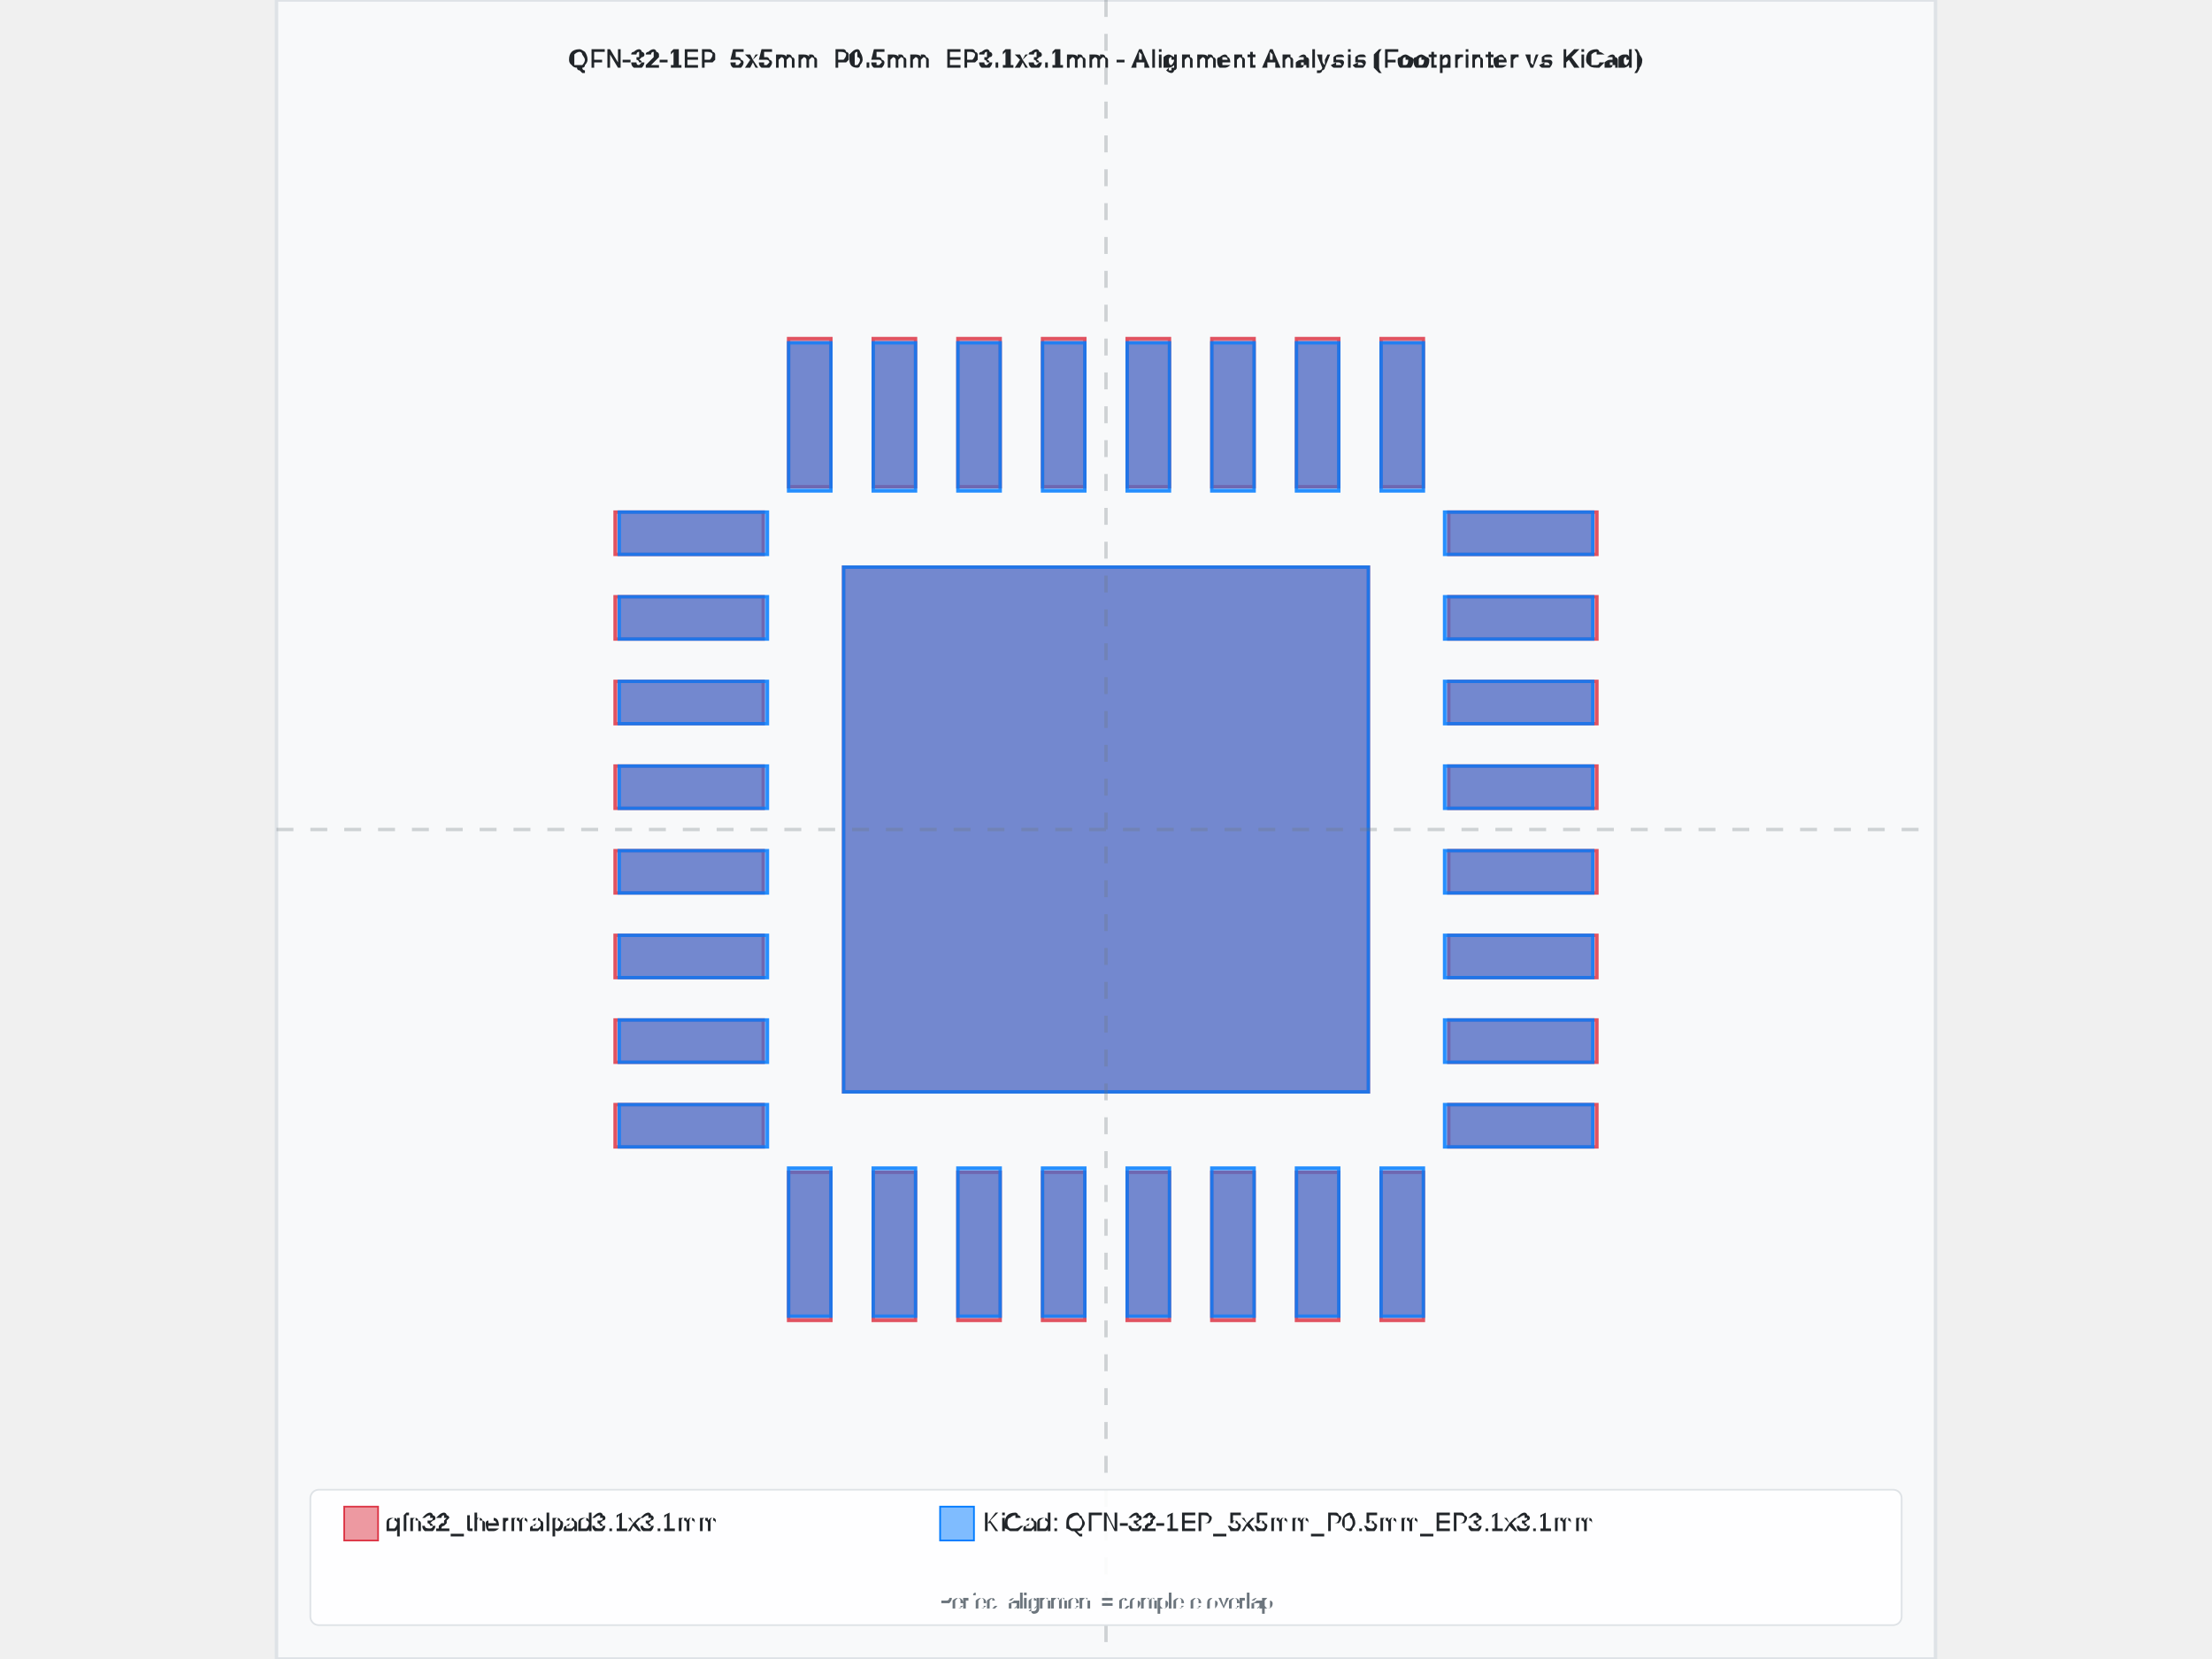
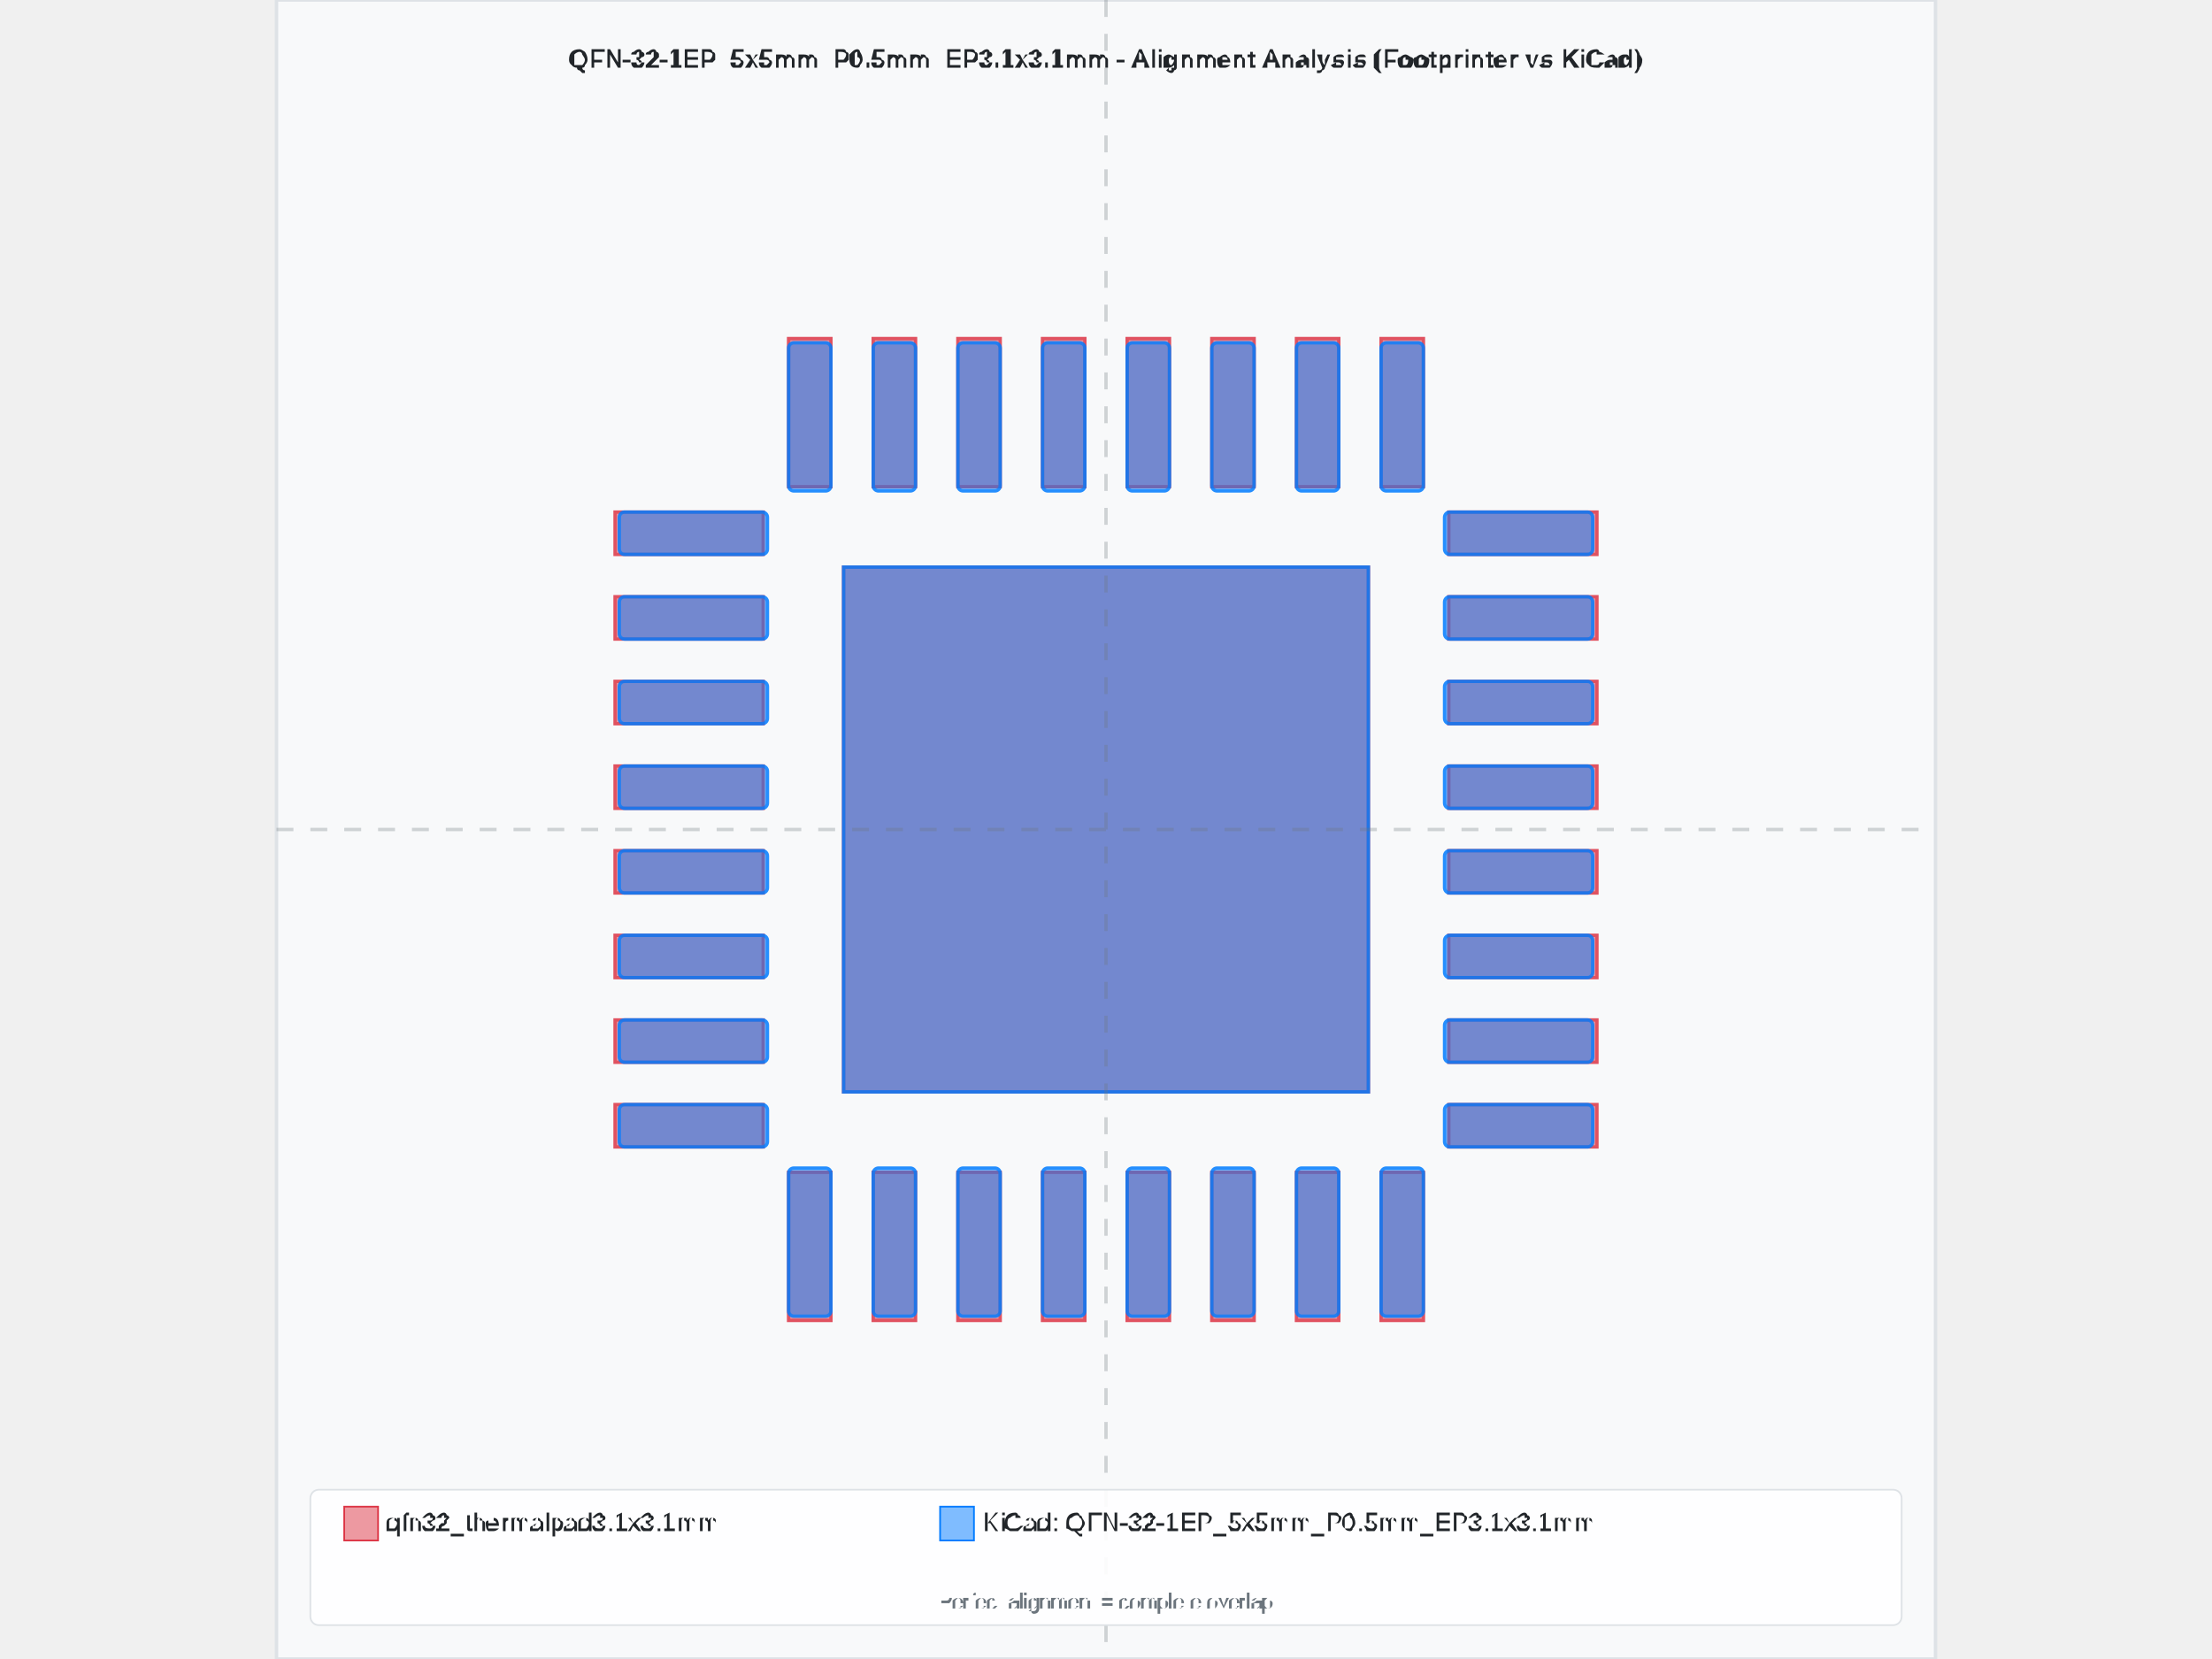
<svg xmlns="http://www.w3.org/2000/svg" width="800" height="600" viewBox="-4.9 -4.9 9.8 9.8">
  <rect x="-4.9" y="-4.9" width="9.8" height="9.8" fill="#f8f9fa" stroke="#dee2e6" stroke-width="0.02" />
  <text x="0" y="-4.5" text-anchor="middle" font-family="Arial, sans-serif" font-size="0.15" font-weight="bold" fill="#212529">QFN-32-1EP_5x5mm_P0.5mm_EP3.1x3.1mm - Alignment Analysis (Footprinter vs KiCad)</text>
  <g id="footprint-a" opacity="0.85">
    <path d="M-2.9,1.625 L-2.025,1.625 L-2.025,1.875 L-2.9,1.875 L-2.9,1.625 z" fill="#dc3545" stroke="#dc3545" stroke-width="0.02" fill-opacity="0.6" fill-rule="evenodd" />
    <path d="M-2.9,1.125 L-2.025,1.125 L-2.025,1.375 L-2.9,1.375 L-2.9,1.125 z" fill="#dc3545" stroke="#dc3545" stroke-width="0.02" fill-opacity="0.6" fill-rule="evenodd" />
    <path d="M-2.9,0.625 L-2.025,0.625 L-2.025,0.875 L-2.9,0.875 L-2.9,0.625 z" fill="#dc3545" stroke="#dc3545" stroke-width="0.02" fill-opacity="0.6" fill-rule="evenodd" />
    <path d="M-2.9,0.125 L-2.025,0.125 L-2.025,0.375 L-2.9,0.375 L-2.9,0.125 z" fill="#dc3545" stroke="#dc3545" stroke-width="0.02" fill-opacity="0.6" fill-rule="evenodd" />
    <path d="M-2.9,-0.375 L-2.025,-0.375 L-2.025,-0.125 L-2.9,-0.125 L-2.9,-0.375 z" fill="#dc3545" stroke="#dc3545" stroke-width="0.02" fill-opacity="0.6" fill-rule="evenodd" />
    <path d="M-2.9,-0.875 L-2.025,-0.875 L-2.025,-0.625 L-2.9,-0.625 L-2.9,-0.875 z" fill="#dc3545" stroke="#dc3545" stroke-width="0.02" fill-opacity="0.6" fill-rule="evenodd" />
    <path d="M-2.9,-1.375 L-2.025,-1.375 L-2.025,-1.125 L-2.9,-1.125 L-2.9,-1.375 z" fill="#dc3545" stroke="#dc3545" stroke-width="0.02" fill-opacity="0.6" fill-rule="evenodd" />
    <path d="M-2.9,-1.875 L-2.025,-1.875 L-2.025,-1.625 L-2.9,-1.625 L-2.9,-1.875 z" fill="#dc3545" stroke="#dc3545" stroke-width="0.02" fill-opacity="0.6" fill-rule="evenodd" />
    <path d="M-1.875,-2.9 L-1.625,-2.9 L-1.625,-2.025 L-1.875,-2.025 L-1.875,-2.9 z" fill="#dc3545" stroke="#dc3545" stroke-width="0.02" fill-opacity="0.6" fill-rule="evenodd" />
    <path d="M-1.375,-2.9 L-1.125,-2.9 L-1.125,-2.025 L-1.375,-2.025 L-1.375,-2.9 z" fill="#dc3545" stroke="#dc3545" stroke-width="0.02" fill-opacity="0.6" fill-rule="evenodd" />
    <path d="M-0.875,-2.9 L-0.625,-2.9 L-0.625,-2.025 L-0.875,-2.025 L-0.875,-2.9 z" fill="#dc3545" stroke="#dc3545" stroke-width="0.02" fill-opacity="0.6" fill-rule="evenodd" />
    <path d="M-0.375,-2.9 L-0.125,-2.9 L-0.125,-2.025 L-0.375,-2.025 L-0.375,-2.9 z" fill="#dc3545" stroke="#dc3545" stroke-width="0.02" fill-opacity="0.6" fill-rule="evenodd" />
    <path d="M0.125,-2.9 L0.375,-2.9 L0.375,-2.025 L0.125,-2.025 L0.125,-2.9 z" fill="#dc3545" stroke="#dc3545" stroke-width="0.02" fill-opacity="0.6" fill-rule="evenodd" />
    <path d="M0.625,-2.9 L0.875,-2.9 L0.875,-2.025 L0.625,-2.025 L0.625,-2.9 z" fill="#dc3545" stroke="#dc3545" stroke-width="0.02" fill-opacity="0.6" fill-rule="evenodd" />
    <path d="M1.125,-2.9 L1.375,-2.9 L1.375,-2.025 L1.125,-2.025 L1.125,-2.9 z" fill="#dc3545" stroke="#dc3545" stroke-width="0.02" fill-opacity="0.6" fill-rule="evenodd" />
    <path d="M1.625,-2.9 L1.875,-2.9 L1.875,-2.025 L1.625,-2.025 L1.625,-2.9 z" fill="#dc3545" stroke="#dc3545" stroke-width="0.02" fill-opacity="0.6" fill-rule="evenodd" />
    <path d="M2.025,-1.875 L2.9,-1.875 L2.9,-1.625 L2.025,-1.625 L2.025,-1.875 z" fill="#dc3545" stroke="#dc3545" stroke-width="0.02" fill-opacity="0.6" fill-rule="evenodd" />
    <path d="M2.025,-1.375 L2.9,-1.375 L2.9,-1.125 L2.025,-1.125 L2.025,-1.375 z" fill="#dc3545" stroke="#dc3545" stroke-width="0.02" fill-opacity="0.6" fill-rule="evenodd" />
    <path d="M2.025,-0.875 L2.9,-0.875 L2.9,-0.625 L2.025,-0.625 L2.025,-0.875 z" fill="#dc3545" stroke="#dc3545" stroke-width="0.02" fill-opacity="0.6" fill-rule="evenodd" />
    <path d="M2.025,-0.375 L2.9,-0.375 L2.9,-0.125 L2.025,-0.125 L2.025,-0.375 z" fill="#dc3545" stroke="#dc3545" stroke-width="0.02" fill-opacity="0.6" fill-rule="evenodd" />
    <path d="M2.025,0.125 L2.9,0.125 L2.9,0.375 L2.025,0.375 L2.025,0.125 z" fill="#dc3545" stroke="#dc3545" stroke-width="0.02" fill-opacity="0.6" fill-rule="evenodd" />
    <path d="M2.025,0.625 L2.9,0.625 L2.9,0.875 L2.025,0.875 L2.025,0.625 z" fill="#dc3545" stroke="#dc3545" stroke-width="0.02" fill-opacity="0.6" fill-rule="evenodd" />
    <path d="M2.025,1.125 L2.9,1.125 L2.9,1.375 L2.025,1.375 L2.025,1.125 z" fill="#dc3545" stroke="#dc3545" stroke-width="0.02" fill-opacity="0.6" fill-rule="evenodd" />
    <path d="M2.025,1.625 L2.9,1.625 L2.9,1.875 L2.025,1.875 L2.025,1.625 z" fill="#dc3545" stroke="#dc3545" stroke-width="0.02" fill-opacity="0.6" fill-rule="evenodd" />
    <path d="M1.625,2.025 L1.875,2.025 L1.875,2.9 L1.625,2.9 L1.625,2.025 z" fill="#dc3545" stroke="#dc3545" stroke-width="0.02" fill-opacity="0.6" fill-rule="evenodd" />
    <path d="M1.125,2.025 L1.375,2.025 L1.375,2.9 L1.125,2.9 L1.125,2.025 z" fill="#dc3545" stroke="#dc3545" stroke-width="0.02" fill-opacity="0.6" fill-rule="evenodd" />
    <path d="M0.625,2.025 L0.875,2.025 L0.875,2.9 L0.625,2.9 L0.625,2.025 z" fill="#dc3545" stroke="#dc3545" stroke-width="0.02" fill-opacity="0.6" fill-rule="evenodd" />
    <path d="M0.125,2.025 L0.375,2.025 L0.375,2.9 L0.125,2.9 L0.125,2.025 z" fill="#dc3545" stroke="#dc3545" stroke-width="0.02" fill-opacity="0.6" fill-rule="evenodd" />
    <path d="M-0.375,2.025 L-0.125,2.025 L-0.125,2.9 L-0.375,2.9 L-0.375,2.025 z" fill="#dc3545" stroke="#dc3545" stroke-width="0.02" fill-opacity="0.6" fill-rule="evenodd" />
    <path d="M-0.875,2.025 L-0.625,2.025 L-0.625,2.9 L-0.875,2.9 L-0.875,2.025 z" fill="#dc3545" stroke="#dc3545" stroke-width="0.02" fill-opacity="0.6" fill-rule="evenodd" />
    <path d="M-1.375,2.025 L-1.125,2.025 L-1.125,2.9 L-1.375,2.9 L-1.375,2.025 z" fill="#dc3545" stroke="#dc3545" stroke-width="0.02" fill-opacity="0.6" fill-rule="evenodd" />
    <path d="M-1.875,2.025 L-1.625,2.025 L-1.625,2.9 L-1.875,2.9 L-1.875,2.025 z" fill="#dc3545" stroke="#dc3545" stroke-width="0.02" fill-opacity="0.6" fill-rule="evenodd" />
    <path d="M-1.55,-1.55 L1.55,-1.55 L1.55,1.55 L-1.55,1.55 L-1.55,-1.55 z" fill="#dc3545" stroke="#dc3545" stroke-width="0.02" fill-opacity="0.6" fill-rule="evenodd" />
  </g>
  <g id="footprint-b" opacity="0.85">
-     <path d="M-2.875,1.625 L-2,1.625 L-2,1.875 L-2.875,1.875 L-2.875,1.625 z" fill="#007bff" stroke="#007bff" stroke-width="0.02" fill-opacity="0.6" fill-rule="evenodd" />
-     <path d="M-2.875,1.125 L-2,1.125 L-2,1.375 L-2.875,1.375 L-2.875,1.125 z" fill="#007bff" stroke="#007bff" stroke-width="0.02" fill-opacity="0.6" fill-rule="evenodd" />
-     <path d="M-2.875,0.625 L-2,0.625 L-2,0.875 L-2.875,0.875 L-2.875,0.625 z" fill="#007bff" stroke="#007bff" stroke-width="0.02" fill-opacity="0.6" fill-rule="evenodd" />
-     <path d="M-2.875,0.125 L-2,0.125 L-2,0.375 L-2.875,0.375 L-2.875,0.125 z" fill="#007bff" stroke="#007bff" stroke-width="0.02" fill-opacity="0.6" fill-rule="evenodd" />
-     <path d="M-2.875,-0.375 L-2,-0.375 L-2,-0.125 L-2.875,-0.125 L-2.875,-0.375 z" fill="#007bff" stroke="#007bff" stroke-width="0.02" fill-opacity="0.6" fill-rule="evenodd" />
-     <path d="M-2.875,-0.875 L-2,-0.875 L-2,-0.625 L-2.875,-0.625 L-2.875,-0.875 z" fill="#007bff" stroke="#007bff" stroke-width="0.02" fill-opacity="0.6" fill-rule="evenodd" />
-     <path d="M-2.875,-1.375 L-2,-1.375 L-2,-1.125 L-2.875,-1.125 L-2.875,-1.375 z" fill="#007bff" stroke="#007bff" stroke-width="0.02" fill-opacity="0.6" fill-rule="evenodd" />
-     <path d="M-2.875,-1.875 L-2,-1.875 L-2,-1.625 L-2.875,-1.625 L-2.875,-1.875 z" fill="#007bff" stroke="#007bff" stroke-width="0.02" fill-opacity="0.6" fill-rule="evenodd" />
-     <path d="M-1.875,-2.875 L-1.625,-2.875 L-1.625,-2 L-1.875,-2 L-1.875,-2.875 z" fill="#007bff" stroke="#007bff" stroke-width="0.02" fill-opacity="0.6" fill-rule="evenodd" />
-     <path d="M-1.375,-2.875 L-1.125,-2.875 L-1.125,-2 L-1.375,-2 L-1.375,-2.875 z" fill="#007bff" stroke="#007bff" stroke-width="0.02" fill-opacity="0.6" fill-rule="evenodd" />
-     <path d="M-0.875,-2.875 L-0.625,-2.875 L-0.625,-2 L-0.875,-2 L-0.875,-2.875 z" fill="#007bff" stroke="#007bff" stroke-width="0.02" fill-opacity="0.6" fill-rule="evenodd" />
-     <path d="M-0.375,-2.875 L-0.125,-2.875 L-0.125,-2 L-0.375,-2 L-0.375,-2.875 z" fill="#007bff" stroke="#007bff" stroke-width="0.02" fill-opacity="0.6" fill-rule="evenodd" />
-     <path d="M0.125,-2.875 L0.375,-2.875 L0.375,-2 L0.125,-2 L0.125,-2.875 z" fill="#007bff" stroke="#007bff" stroke-width="0.02" fill-opacity="0.6" fill-rule="evenodd" />
-     <path d="M0.625,-2.875 L0.875,-2.875 L0.875,-2 L0.625,-2 L0.625,-2.875 z" fill="#007bff" stroke="#007bff" stroke-width="0.02" fill-opacity="0.6" fill-rule="evenodd" />
-     <path d="M1.125,-2.875 L1.375,-2.875 L1.375,-2 L1.125,-2 L1.125,-2.875 z" fill="#007bff" stroke="#007bff" stroke-width="0.02" fill-opacity="0.6" fill-rule="evenodd" />
-     <path d="M1.625,-2.875 L1.875,-2.875 L1.875,-2 L1.625,-2 L1.625,-2.875 z" fill="#007bff" stroke="#007bff" stroke-width="0.02" fill-opacity="0.6" fill-rule="evenodd" />
-     <path d="M2,-1.875 L2.875,-1.875 L2.875,-1.625 L2,-1.625 L2,-1.875 z" fill="#007bff" stroke="#007bff" stroke-width="0.02" fill-opacity="0.6" fill-rule="evenodd" />
-     <path d="M2,-1.375 L2.875,-1.375 L2.875,-1.125 L2,-1.125 L2,-1.375 z" fill="#007bff" stroke="#007bff" stroke-width="0.02" fill-opacity="0.6" fill-rule="evenodd" />
-     <path d="M2,-0.875 L2.875,-0.875 L2.875,-0.625 L2,-0.625 L2,-0.875 z" fill="#007bff" stroke="#007bff" stroke-width="0.02" fill-opacity="0.6" fill-rule="evenodd" />
-     <path d="M2,-0.375 L2.875,-0.375 L2.875,-0.125 L2,-0.125 L2,-0.375 z" fill="#007bff" stroke="#007bff" stroke-width="0.02" fill-opacity="0.6" fill-rule="evenodd" />
-     <path d="M2,0.125 L2.875,0.125 L2.875,0.375 L2,0.375 L2,0.125 z" fill="#007bff" stroke="#007bff" stroke-width="0.02" fill-opacity="0.6" fill-rule="evenodd" />
-     <path d="M2,0.625 L2.875,0.625 L2.875,0.875 L2,0.875 L2,0.625 z" fill="#007bff" stroke="#007bff" stroke-width="0.02" fill-opacity="0.6" fill-rule="evenodd" />
-     <path d="M2,1.125 L2.875,1.125 L2.875,1.375 L2,1.375 L2,1.125 z" fill="#007bff" stroke="#007bff" stroke-width="0.02" fill-opacity="0.6" fill-rule="evenodd" />
-     <path d="M2,1.625 L2.875,1.625 L2.875,1.875 L2,1.875 L2,1.625 z" fill="#007bff" stroke="#007bff" stroke-width="0.02" fill-opacity="0.6" fill-rule="evenodd" />
-     <path d="M1.625,2 L1.875,2 L1.875,2.875 L1.625,2.875 L1.625,2 z" fill="#007bff" stroke="#007bff" stroke-width="0.02" fill-opacity="0.6" fill-rule="evenodd" />
-     <path d="M1.125,2 L1.375,2 L1.375,2.875 L1.125,2.875 L1.125,2 z" fill="#007bff" stroke="#007bff" stroke-width="0.02" fill-opacity="0.6" fill-rule="evenodd" />
-     <path d="M0.625,2 L0.875,2 L0.875,2.875 L0.625,2.875 L0.625,2 z" fill="#007bff" stroke="#007bff" stroke-width="0.02" fill-opacity="0.6" fill-rule="evenodd" />
-     <path d="M0.125,2 L0.375,2 L0.375,2.875 L0.125,2.875 L0.125,2 z" fill="#007bff" stroke="#007bff" stroke-width="0.02" fill-opacity="0.6" fill-rule="evenodd" />
-     <path d="M-0.375,2 L-0.125,2 L-0.125,2.875 L-0.375,2.875 L-0.375,2 z" fill="#007bff" stroke="#007bff" stroke-width="0.02" fill-opacity="0.6" fill-rule="evenodd" />
-     <path d="M-0.875,2 L-0.625,2 L-0.625,2.875 L-0.875,2.875 L-0.875,2 z" fill="#007bff" stroke="#007bff" stroke-width="0.02" fill-opacity="0.6" fill-rule="evenodd" />
-     <path d="M-1.375,2 L-1.125,2 L-1.125,2.875 L-1.375,2.875 L-1.375,2 z" fill="#007bff" stroke="#007bff" stroke-width="0.02" fill-opacity="0.6" fill-rule="evenodd" />
-     <path d="M-1.875,2 L-1.625,2 L-1.625,2.875 L-1.875,2.875 L-1.875,2 z" fill="#007bff" stroke="#007bff" stroke-width="0.02" fill-opacity="0.6" fill-rule="evenodd" />
+     <path d="M-2.844,1.625 L-2.031,1.625 A0.031,0.031 0 0,1 -2,1.656 L-2,1.844 A0.031,0.031 0 0,1 -2.031,1.875 L-2.844,1.875 A0.031,0.031 0 0,1 -2.875,1.844 L-2.875,1.656 A0.031,0.031 0 0,1 -2.844,1.625 z" fill="#007bff" stroke="#007bff" stroke-width="0.02" fill-opacity="0.6" fill-rule="evenodd" />
+     <path d="M-2.844,1.125 L-2.031,1.125 A0.031,0.031 0 0,1 -2,1.156 L-2,1.344 A0.031,0.031 0 0,1 -2.031,1.375 L-2.844,1.375 A0.031,0.031 0 0,1 -2.875,1.344 L-2.875,1.156 A0.031,0.031 0 0,1 -2.844,1.125 z" fill="#007bff" stroke="#007bff" stroke-width="0.02" fill-opacity="0.6" fill-rule="evenodd" />
+     <path d="M-2.844,0.625 L-2.031,0.625 A0.031,0.031 0 0,1 -2,0.656 L-2,0.844 A0.031,0.031 0 0,1 -2.031,0.875 L-2.844,0.875 A0.031,0.031 0 0,1 -2.875,0.844 L-2.875,0.656 A0.031,0.031 0 0,1 -2.844,0.625 z" fill="#007bff" stroke="#007bff" stroke-width="0.02" fill-opacity="0.6" fill-rule="evenodd" />
+     <path d="M-2.844,0.125 L-2.031,0.125 A0.031,0.031 0 0,1 -2,0.156 L-2,0.344 A0.031,0.031 0 0,1 -2.031,0.375 L-2.844,0.375 A0.031,0.031 0 0,1 -2.875,0.344 L-2.875,0.156 A0.031,0.031 0 0,1 -2.844,0.125 z" fill="#007bff" stroke="#007bff" stroke-width="0.02" fill-opacity="0.6" fill-rule="evenodd" />
+     <path d="M-2.844,-0.375 L-2.031,-0.375 A0.031,0.031 0 0,1 -2,-0.344 L-2,-0.156 A0.031,0.031 0 0,1 -2.031,-0.125 L-2.844,-0.125 A0.031,0.031 0 0,1 -2.875,-0.156 L-2.875,-0.344 A0.031,0.031 0 0,1 -2.844,-0.375 z" fill="#007bff" stroke="#007bff" stroke-width="0.02" fill-opacity="0.6" fill-rule="evenodd" />
+     <path d="M-2.844,-0.875 L-2.031,-0.875 A0.031,0.031 0 0,1 -2,-0.844 L-2,-0.656 A0.031,0.031 0 0,1 -2.031,-0.625 L-2.844,-0.625 A0.031,0.031 0 0,1 -2.875,-0.656 L-2.875,-0.844 A0.031,0.031 0 0,1 -2.844,-0.875 z" fill="#007bff" stroke="#007bff" stroke-width="0.02" fill-opacity="0.6" fill-rule="evenodd" />
+     <path d="M-2.844,-1.375 L-2.031,-1.375 A0.031,0.031 0 0,1 -2,-1.344 L-2,-1.156 A0.031,0.031 0 0,1 -2.031,-1.125 L-2.844,-1.125 A0.031,0.031 0 0,1 -2.875,-1.156 L-2.875,-1.344 A0.031,0.031 0 0,1 -2.844,-1.375 z" fill="#007bff" stroke="#007bff" stroke-width="0.02" fill-opacity="0.6" fill-rule="evenodd" />
+     <path d="M-2.844,-1.875 L-2.031,-1.875 A0.031,0.031 0 0,1 -2,-1.844 L-2,-1.656 A0.031,0.031 0 0,1 -2.031,-1.625 L-2.844,-1.625 A0.031,0.031 0 0,1 -2.875,-1.656 L-2.875,-1.844 A0.031,0.031 0 0,1 -2.844,-1.875 z" fill="#007bff" stroke="#007bff" stroke-width="0.02" fill-opacity="0.6" fill-rule="evenodd" />
+     <path d="M-1.844,-2.875 L-1.656,-2.875 A0.031,0.031 0 0,1 -1.625,-2.844 L-1.625,-2.031 A0.031,0.031 0 0,1 -1.656,-2 L-1.844,-2 A0.031,0.031 0 0,1 -1.875,-2.031 L-1.875,-2.844 A0.031,0.031 0 0,1 -1.844,-2.875 z" fill="#007bff" stroke="#007bff" stroke-width="0.02" fill-opacity="0.6" fill-rule="evenodd" />
+     <path d="M-1.344,-2.875 L-1.156,-2.875 A0.031,0.031 0 0,1 -1.125,-2.844 L-1.125,-2.031 A0.031,0.031 0 0,1 -1.156,-2 L-1.344,-2 A0.031,0.031 0 0,1 -1.375,-2.031 L-1.375,-2.844 A0.031,0.031 0 0,1 -1.344,-2.875 z" fill="#007bff" stroke="#007bff" stroke-width="0.02" fill-opacity="0.6" fill-rule="evenodd" />
+     <path d="M-0.844,-2.875 L-0.656,-2.875 A0.031,0.031 0 0,1 -0.625,-2.844 L-0.625,-2.031 A0.031,0.031 0 0,1 -0.656,-2 L-0.844,-2 A0.031,0.031 0 0,1 -0.875,-2.031 L-0.875,-2.844 A0.031,0.031 0 0,1 -0.844,-2.875 z" fill="#007bff" stroke="#007bff" stroke-width="0.02" fill-opacity="0.6" fill-rule="evenodd" />
+     <path d="M-0.344,-2.875 L-0.156,-2.875 A0.031,0.031 0 0,1 -0.125,-2.844 L-0.125,-2.031 A0.031,0.031 0 0,1 -0.156,-2 L-0.344,-2 A0.031,0.031 0 0,1 -0.375,-2.031 L-0.375,-2.844 A0.031,0.031 0 0,1 -0.344,-2.875 z" fill="#007bff" stroke="#007bff" stroke-width="0.02" fill-opacity="0.6" fill-rule="evenodd" />
+     <path d="M0.156,-2.875 L0.344,-2.875 A0.031,0.031 0 0,1 0.375,-2.844 L0.375,-2.031 A0.031,0.031 0 0,1 0.344,-2 L0.156,-2 A0.031,0.031 0 0,1 0.125,-2.031 L0.125,-2.844 A0.031,0.031 0 0,1 0.156,-2.875 z" fill="#007bff" stroke="#007bff" stroke-width="0.02" fill-opacity="0.6" fill-rule="evenodd" />
+     <path d="M0.656,-2.875 L0.844,-2.875 A0.031,0.031 0 0,1 0.875,-2.844 L0.875,-2.031 A0.031,0.031 0 0,1 0.844,-2 L0.656,-2 A0.031,0.031 0 0,1 0.625,-2.031 L0.625,-2.844 A0.031,0.031 0 0,1 0.656,-2.875 z" fill="#007bff" stroke="#007bff" stroke-width="0.02" fill-opacity="0.6" fill-rule="evenodd" />
+     <path d="M1.156,-2.875 L1.344,-2.875 A0.031,0.031 0 0,1 1.375,-2.844 L1.375,-2.031 A0.031,0.031 0 0,1 1.344,-2 L1.156,-2 A0.031,0.031 0 0,1 1.125,-2.031 L1.125,-2.844 A0.031,0.031 0 0,1 1.156,-2.875 z" fill="#007bff" stroke="#007bff" stroke-width="0.02" fill-opacity="0.6" fill-rule="evenodd" />
+     <path d="M1.656,-2.875 L1.844,-2.875 A0.031,0.031 0 0,1 1.875,-2.844 L1.875,-2.031 A0.031,0.031 0 0,1 1.844,-2 L1.656,-2 A0.031,0.031 0 0,1 1.625,-2.031 L1.625,-2.844 A0.031,0.031 0 0,1 1.656,-2.875 z" fill="#007bff" stroke="#007bff" stroke-width="0.02" fill-opacity="0.6" fill-rule="evenodd" />
+     <path d="M2.031,-1.875 L2.844,-1.875 A0.031,0.031 0 0,1 2.875,-1.844 L2.875,-1.656 A0.031,0.031 0 0,1 2.844,-1.625 L2.031,-1.625 A0.031,0.031 0 0,1 2,-1.656 L2,-1.844 A0.031,0.031 0 0,1 2.031,-1.875 z" fill="#007bff" stroke="#007bff" stroke-width="0.02" fill-opacity="0.6" fill-rule="evenodd" />
+     <path d="M2.031,-1.375 L2.844,-1.375 A0.031,0.031 0 0,1 2.875,-1.344 L2.875,-1.156 A0.031,0.031 0 0,1 2.844,-1.125 L2.031,-1.125 A0.031,0.031 0 0,1 2,-1.156 L2,-1.344 A0.031,0.031 0 0,1 2.031,-1.375 z" fill="#007bff" stroke="#007bff" stroke-width="0.02" fill-opacity="0.6" fill-rule="evenodd" />
+     <path d="M2.031,-0.875 L2.844,-0.875 A0.031,0.031 0 0,1 2.875,-0.844 L2.875,-0.656 A0.031,0.031 0 0,1 2.844,-0.625 L2.031,-0.625 A0.031,0.031 0 0,1 2,-0.656 L2,-0.844 A0.031,0.031 0 0,1 2.031,-0.875 z" fill="#007bff" stroke="#007bff" stroke-width="0.02" fill-opacity="0.6" fill-rule="evenodd" />
+     <path d="M2.031,-0.375 L2.844,-0.375 A0.031,0.031 0 0,1 2.875,-0.344 L2.875,-0.156 A0.031,0.031 0 0,1 2.844,-0.125 L2.031,-0.125 A0.031,0.031 0 0,1 2,-0.156 L2,-0.344 A0.031,0.031 0 0,1 2.031,-0.375 z" fill="#007bff" stroke="#007bff" stroke-width="0.02" fill-opacity="0.6" fill-rule="evenodd" />
+     <path d="M2.031,0.125 L2.844,0.125 A0.031,0.031 0 0,1 2.875,0.156 L2.875,0.344 A0.031,0.031 0 0,1 2.844,0.375 L2.031,0.375 A0.031,0.031 0 0,1 2,0.344 L2,0.156 A0.031,0.031 0 0,1 2.031,0.125 z" fill="#007bff" stroke="#007bff" stroke-width="0.02" fill-opacity="0.6" fill-rule="evenodd" />
+     <path d="M2.031,0.625 L2.844,0.625 A0.031,0.031 0 0,1 2.875,0.656 L2.875,0.844 A0.031,0.031 0 0,1 2.844,0.875 L2.031,0.875 A0.031,0.031 0 0,1 2,0.844 L2,0.656 A0.031,0.031 0 0,1 2.031,0.625 z" fill="#007bff" stroke="#007bff" stroke-width="0.02" fill-opacity="0.6" fill-rule="evenodd" />
+     <path d="M2.031,1.125 L2.844,1.125 A0.031,0.031 0 0,1 2.875,1.156 L2.875,1.344 A0.031,0.031 0 0,1 2.844,1.375 L2.031,1.375 A0.031,0.031 0 0,1 2,1.344 L2,1.156 A0.031,0.031 0 0,1 2.031,1.125 z" fill="#007bff" stroke="#007bff" stroke-width="0.02" fill-opacity="0.6" fill-rule="evenodd" />
+     <path d="M2.031,1.625 L2.844,1.625 A0.031,0.031 0 0,1 2.875,1.656 L2.875,1.844 A0.031,0.031 0 0,1 2.844,1.875 L2.031,1.875 A0.031,0.031 0 0,1 2,1.844 L2,1.656 A0.031,0.031 0 0,1 2.031,1.625 z" fill="#007bff" stroke="#007bff" stroke-width="0.02" fill-opacity="0.6" fill-rule="evenodd" />
+     <path d="M1.656,2 L1.844,2 A0.031,0.031 0 0,1 1.875,2.031 L1.875,2.844 A0.031,0.031 0 0,1 1.844,2.875 L1.656,2.875 A0.031,0.031 0 0,1 1.625,2.844 L1.625,2.031 A0.031,0.031 0 0,1 1.656,2 z" fill="#007bff" stroke="#007bff" stroke-width="0.02" fill-opacity="0.6" fill-rule="evenodd" />
+     <path d="M1.156,2 L1.344,2 A0.031,0.031 0 0,1 1.375,2.031 L1.375,2.844 A0.031,0.031 0 0,1 1.344,2.875 L1.156,2.875 A0.031,0.031 0 0,1 1.125,2.844 L1.125,2.031 A0.031,0.031 0 0,1 1.156,2 z" fill="#007bff" stroke="#007bff" stroke-width="0.02" fill-opacity="0.6" fill-rule="evenodd" />
+     <path d="M0.656,2 L0.844,2 A0.031,0.031 0 0,1 0.875,2.031 L0.875,2.844 A0.031,0.031 0 0,1 0.844,2.875 L0.656,2.875 A0.031,0.031 0 0,1 0.625,2.844 L0.625,2.031 A0.031,0.031 0 0,1 0.656,2 z" fill="#007bff" stroke="#007bff" stroke-width="0.02" fill-opacity="0.6" fill-rule="evenodd" />
+     <path d="M0.156,2 L0.344,2 A0.031,0.031 0 0,1 0.375,2.031 L0.375,2.844 A0.031,0.031 0 0,1 0.344,2.875 L0.156,2.875 A0.031,0.031 0 0,1 0.125,2.844 L0.125,2.031 A0.031,0.031 0 0,1 0.156,2 z" fill="#007bff" stroke="#007bff" stroke-width="0.02" fill-opacity="0.6" fill-rule="evenodd" />
+     <path d="M-0.344,2 L-0.156,2 A0.031,0.031 0 0,1 -0.125,2.031 L-0.125,2.844 A0.031,0.031 0 0,1 -0.156,2.875 L-0.344,2.875 A0.031,0.031 0 0,1 -0.375,2.844 L-0.375,2.031 A0.031,0.031 0 0,1 -0.344,2 z" fill="#007bff" stroke="#007bff" stroke-width="0.02" fill-opacity="0.6" fill-rule="evenodd" />
+     <path d="M-0.844,2 L-0.656,2 A0.031,0.031 0 0,1 -0.625,2.031 L-0.625,2.844 A0.031,0.031 0 0,1 -0.656,2.875 L-0.844,2.875 A0.031,0.031 0 0,1 -0.875,2.844 L-0.875,2.031 A0.031,0.031 0 0,1 -0.844,2 z" fill="#007bff" stroke="#007bff" stroke-width="0.02" fill-opacity="0.6" fill-rule="evenodd" />
+     <path d="M-1.344,2 L-1.156,2 A0.031,0.031 0 0,1 -1.125,2.031 L-1.125,2.844 A0.031,0.031 0 0,1 -1.156,2.875 L-1.344,2.875 A0.031,0.031 0 0,1 -1.375,2.844 L-1.375,2.031 A0.031,0.031 0 0,1 -1.344,2 z" fill="#007bff" stroke="#007bff" stroke-width="0.02" fill-opacity="0.6" fill-rule="evenodd" />
+     <path d="M-1.844,2 L-1.656,2 A0.031,0.031 0 0,1 -1.625,2.031 L-1.625,2.844 A0.031,0.031 0 0,1 -1.656,2.875 L-1.844,2.875 A0.031,0.031 0 0,1 -1.875,2.844 L-1.875,2.031 A0.031,0.031 0 0,1 -1.844,2 z" fill="#007bff" stroke="#007bff" stroke-width="0.02" fill-opacity="0.6" fill-rule="evenodd" />
    <path d="M-1.55,-1.55 L1.55,-1.55 L1.55,1.55 L-1.55,1.55 L-1.55,-1.55 z" fill="#007bff" stroke="#007bff" stroke-width="0.02" fill-opacity="0.6" fill-rule="evenodd" />
  </g>
  <g id="alignment-guides" opacity="0.3">
    <line x1="0" y1="-4.9" x2="0" y2="4.9" stroke="#6c757d" stroke-width="0.02" stroke-dasharray="0.1,0.1" />
    <line x1="-4.9" y1="0" x2="4.9" y2="0" stroke="#6c757d" stroke-width="0.02" stroke-dasharray="0.1,0.1" />
  </g>
  <g font-family="Arial, sans-serif" font-size="0.15">
    <rect x="-4.7" y="3.9" width="9.4" height="0.8" fill="white" fill-opacity="0.9" stroke="#dee2e6" stroke-width="0.01" rx="0.05" />
    <rect x="-4.5" y="4" width="0.2" height="0.2" fill="#dc3545" fill-opacity="0.5" stroke="#dc3545" stroke-width="0.01" />
    <text x="-4.25" y="4.1" fill="#212529" font-weight="500" dominant-baseline="middle">qfn32_thermalpad3.1x3.1mm</text>
    <rect x="-0.98" y="4" width="0.2" height="0.2" fill="#007bff" fill-opacity="0.5" stroke="#007bff" stroke-width="0.01" />
    <text x="-0.73" y="4.1" fill="#212529" font-weight="500" dominant-baseline="middle">KiCad: QFN-32-1EP_5x5mm_P0.5mm_EP3.1x3.1mm</text>
    <text x="0" y="4.6" text-anchor="middle" fill="#6c757d" font-size="0.12">Perfect alignment = complete overlap</text>
  </g>
</svg>
